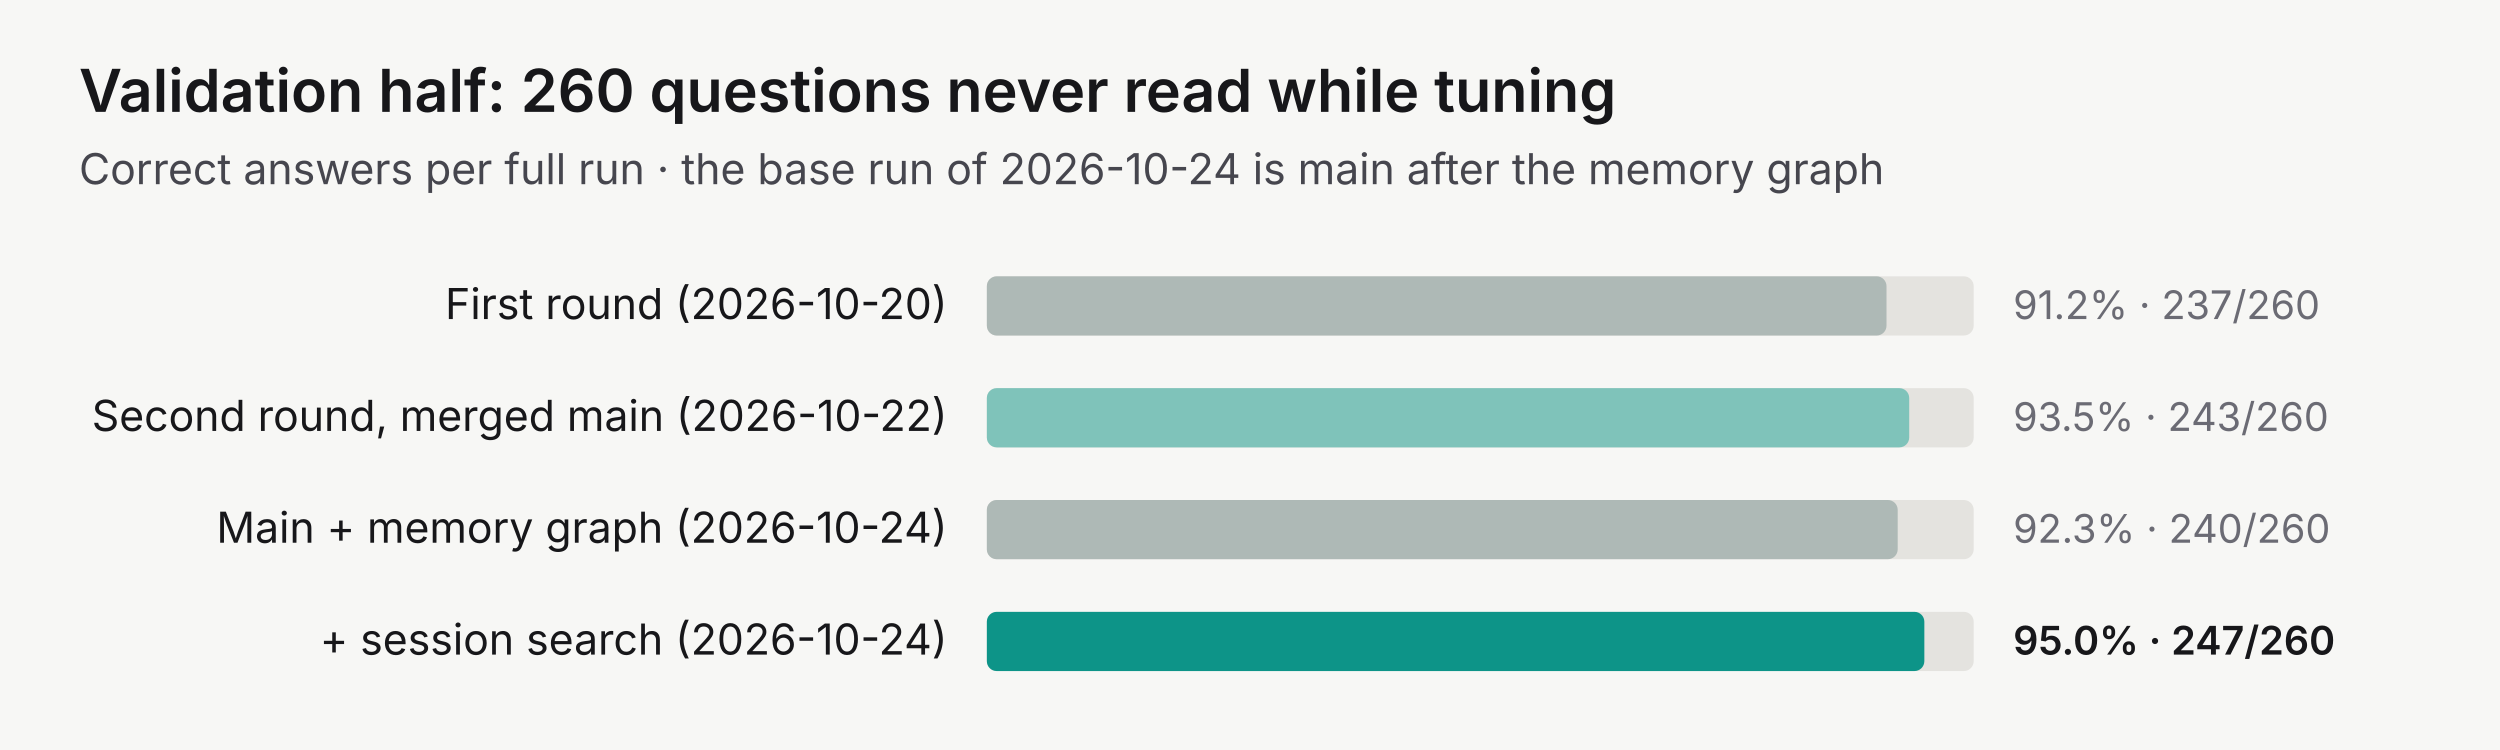
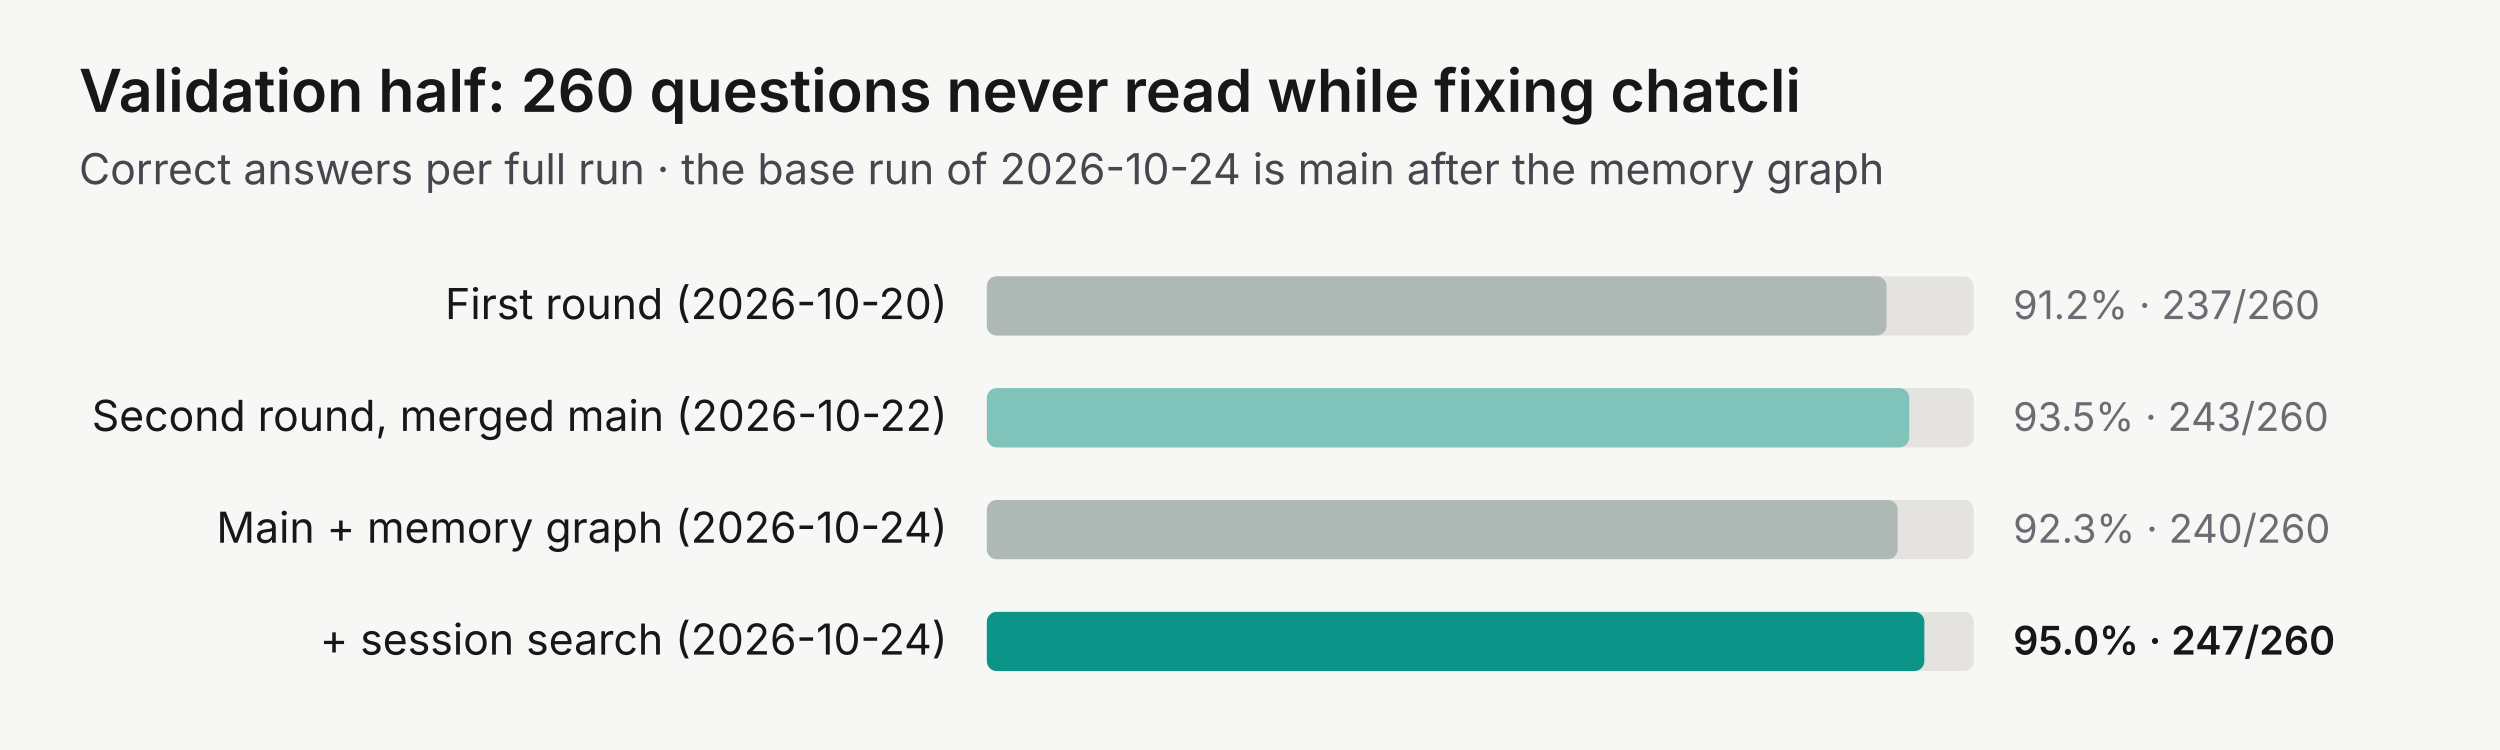
- <svg xmlns="http://www.w3.org/2000/svg" width="760" height="228" viewBox="0 0 760 228" font-family="Inter, -apple-system, Segoe UI, sans-serif" role="img" aria-label="Validation half: 260 questions never read while tuning">
+ <svg xmlns="http://www.w3.org/2000/svg" width="760" height="228" viewBox="0 0 760 228" font-family="Inter, -apple-system, Segoe UI, sans-serif" role="img" aria-label="Validation half: 260 questions never read while fixing chatcli">
  <rect width="760" height="228" fill="#F7F7F5" />
-   <text x="24" y="34" font-size="18" font-weight="600" fill="#17171a">Validation half: 260 questions never read while tuning</text>
+   <text x="24" y="34" font-size="18" font-weight="600" fill="#17171a">Validation half: 260 questions never read while fixing chatcli</text>
  <text x="24" y="56" font-size="13" fill="#46464e">Correct answers per full run · the base run of 2026-10-24 is main after the memory graph</text>
  <text x="288" y="97" font-size="13" text-anchor="end" fill="#17171a">First round (2026-10-20)</text>
  <rect x="300" y="84" width="300" height="18" rx="3" fill="#e4e3df" />
  <rect x="300" y="84" width="273.5" height="18" rx="3" fill="#aeb9b6" />
  <text x="612" y="97" font-size="12" font-weight="400" fill="#6b6b74">91.2%  ·  237/260</text>
  <text x="288" y="131" font-size="13" text-anchor="end" fill="#17171a">Second round, merged main (2026-10-22)</text>
  <rect x="300" y="118" width="300" height="18" rx="3" fill="#e4e3df" />
  <rect x="300" y="118" width="280.4" height="18" rx="3" fill="#7fc3ba" />
  <text x="612" y="131" font-size="12" font-weight="400" fill="#6b6b74">93.5%  ·  243/260</text>
  <text x="288" y="165" font-size="13" text-anchor="end" fill="#17171a">Main + memory graph (2026-10-24)</text>
  <rect x="300" y="152" width="300" height="18" rx="3" fill="#e4e3df" />
  <rect x="300" y="152" width="276.9" height="18" rx="3" fill="#aeb9b6" />
  <text x="612" y="165" font-size="12" font-weight="400" fill="#6b6b74">92.3%  ·  240/260</text>
  <text x="288" y="199" font-size="13" text-anchor="end" fill="#17171a">+ session search (2026-10-24)</text>
  <rect x="300" y="186" width="300" height="18" rx="3" fill="#e4e3df" />
  <rect x="300" y="186" width="285.0" height="18" rx="3" fill="#0d9488" />
  <text x="612" y="199" font-size="12" font-weight="600" fill="#17171a">95.0%  ·  247/260</text>
</svg>
